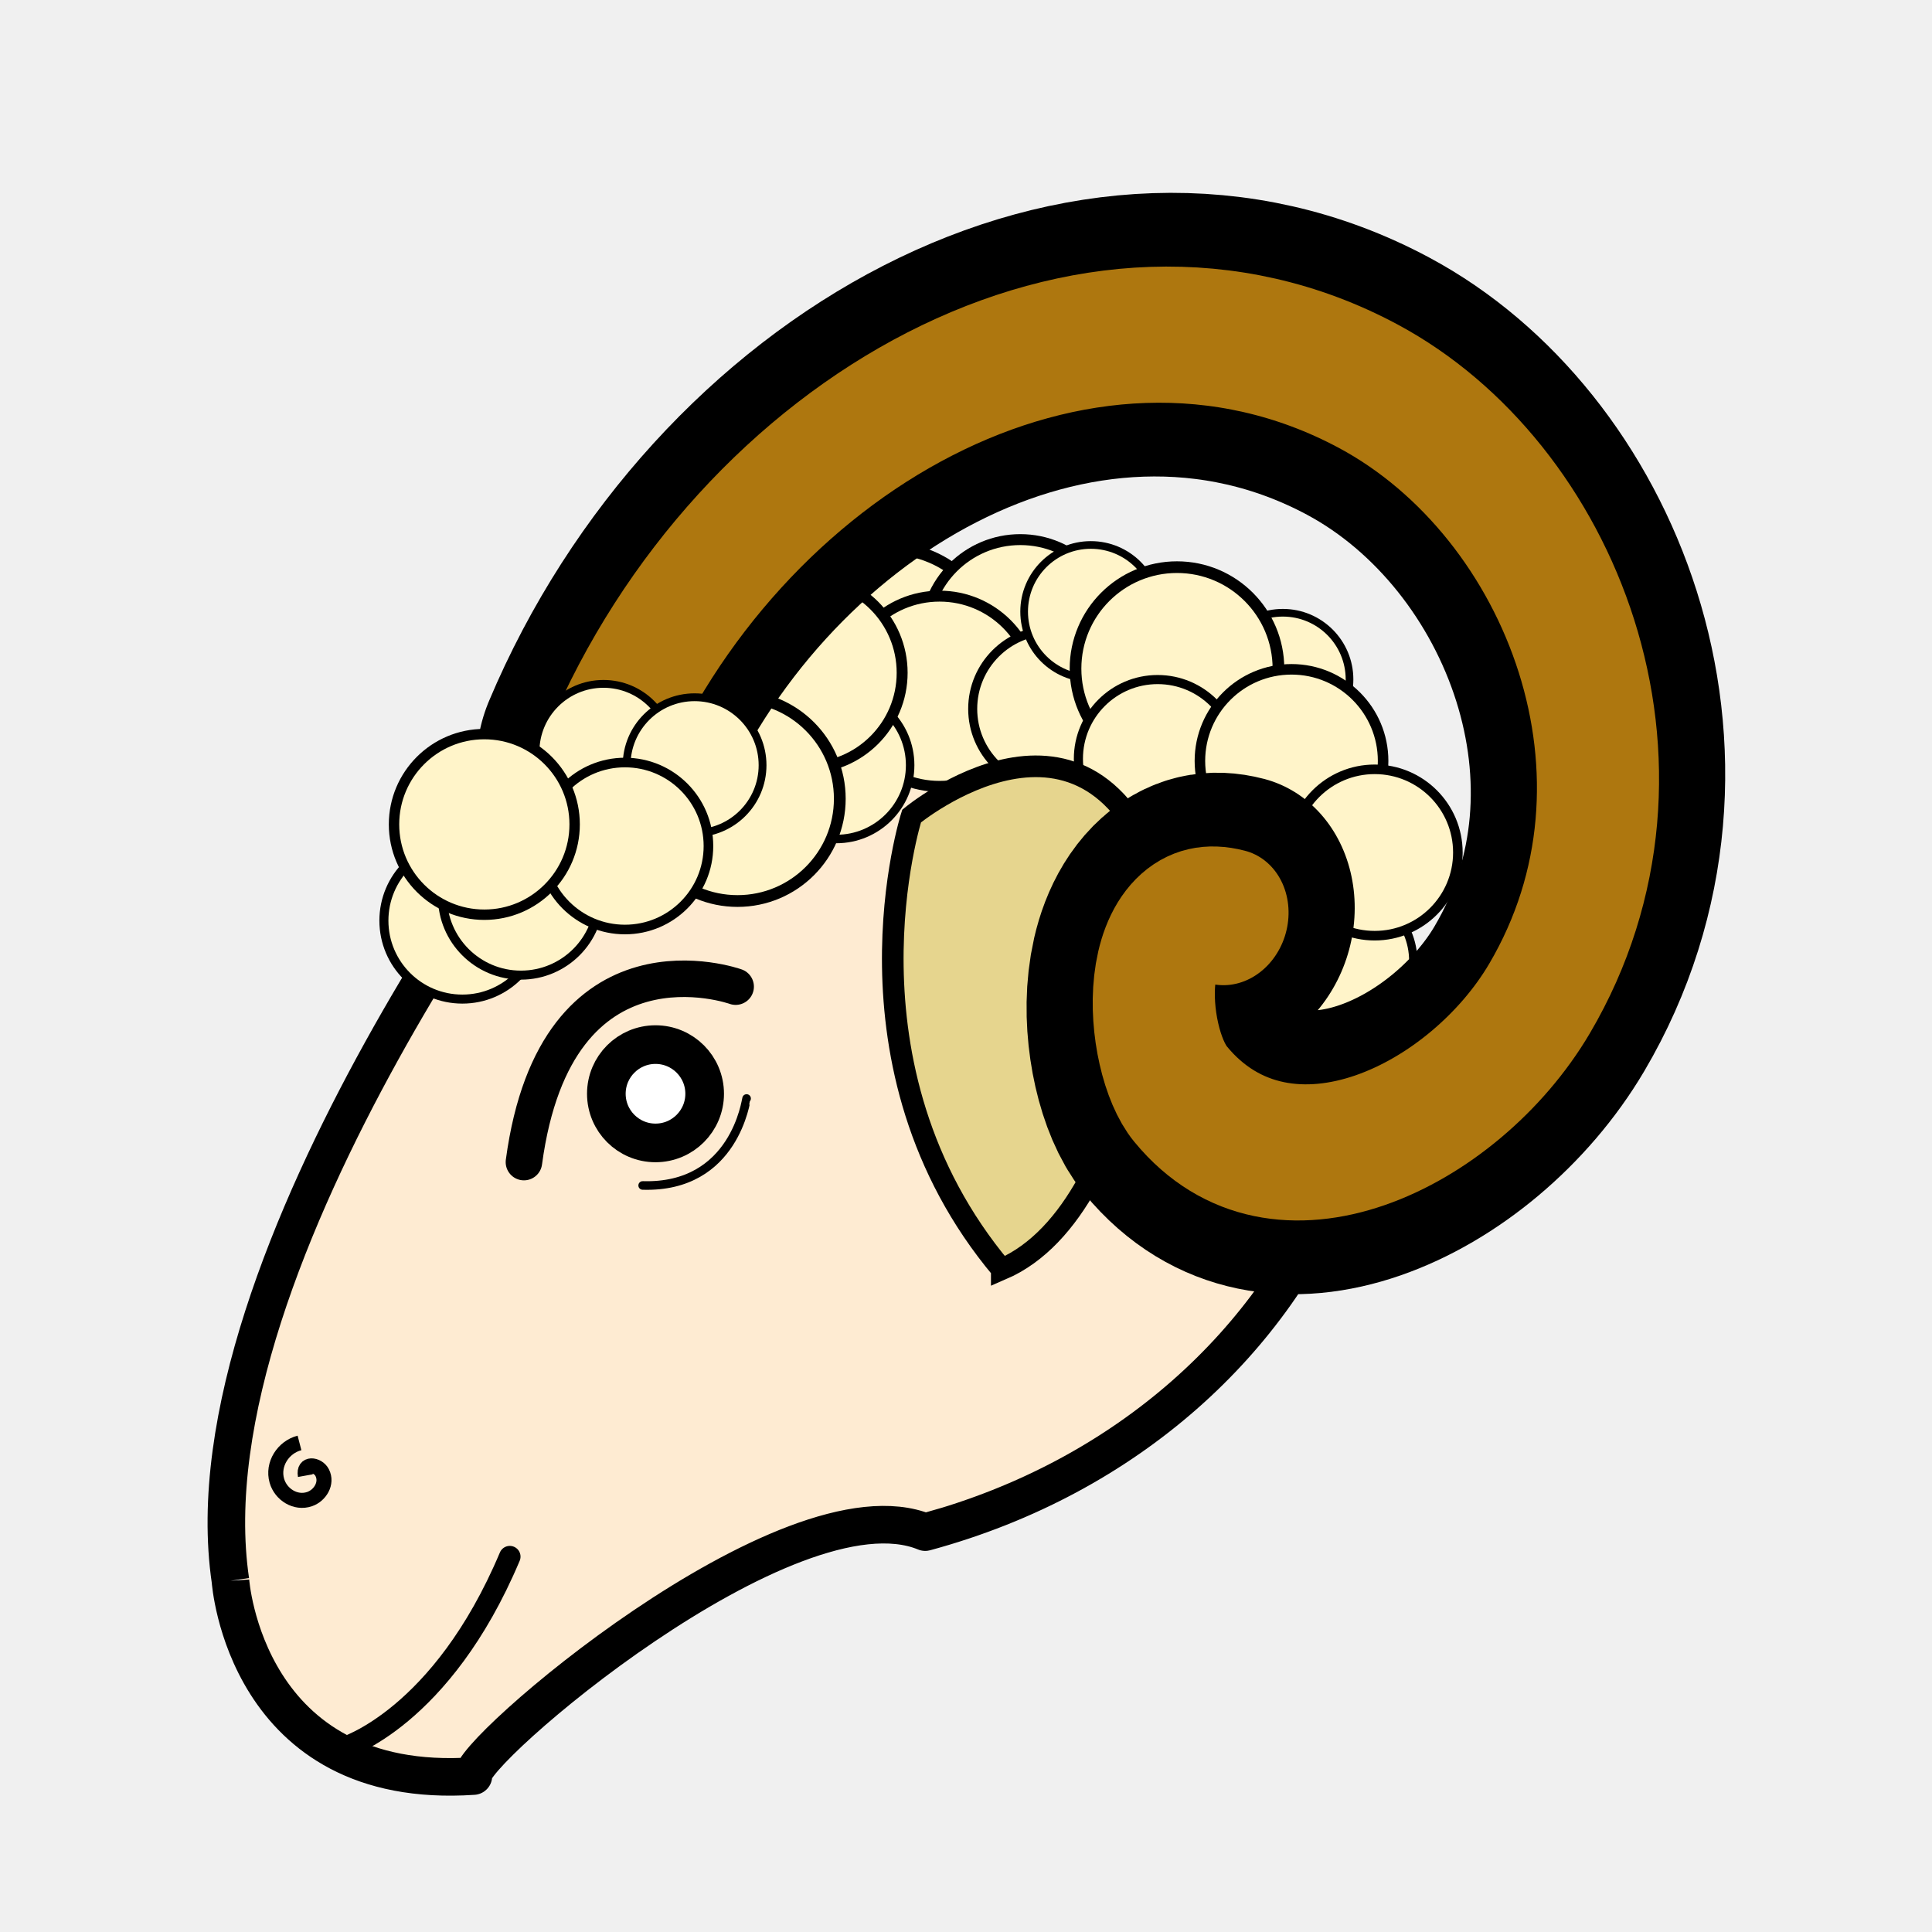
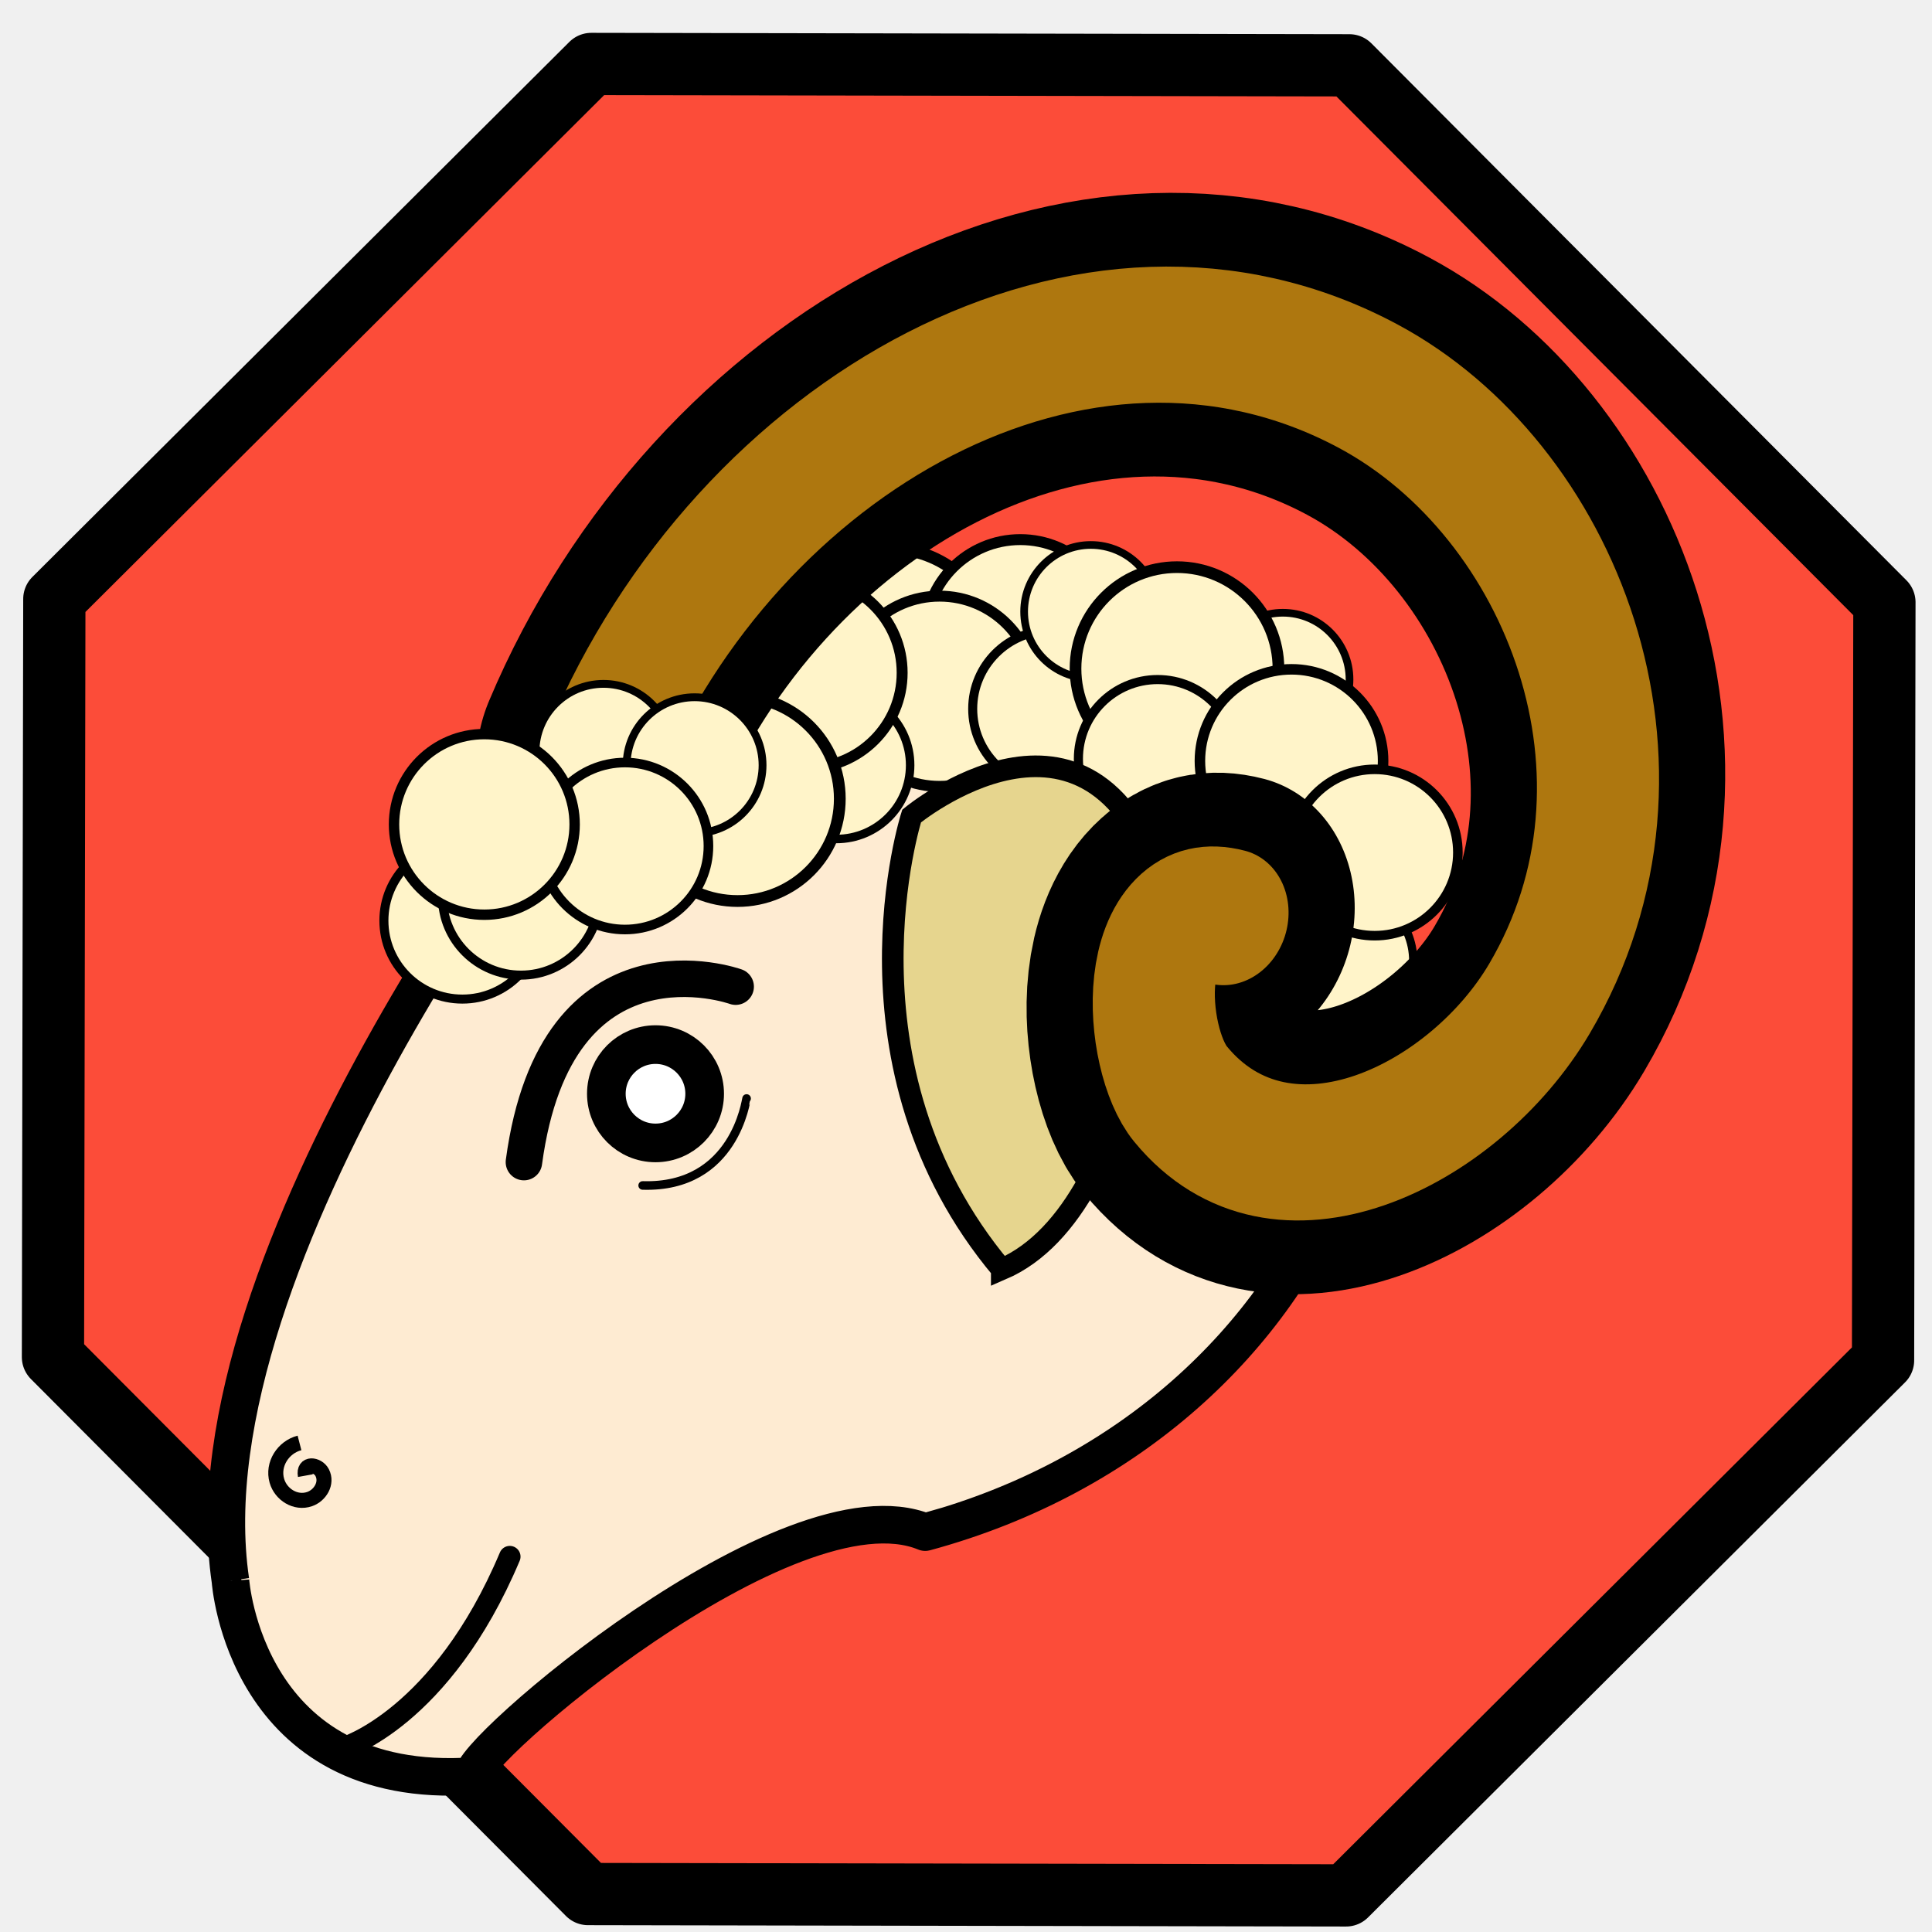
<svg xmlns="http://www.w3.org/2000/svg" width="180" height="180" viewBox="0 0 180 180" version="1.1" id="svg5">
  <defs id="defs2">
    <marker style="overflow:visible" id="marker3906" refX="0.0" refY="0.0" orient="auto">
      <path transform="scale(0.8) translate(12.5,0)" style="fill-rule:evenodd;fill:context-stroke;stroke:context-stroke;stroke-width:1.0pt" d="M 0.0,0.0 L 5.0,-5.0 L -12.5,0.0 L 5.0,5.0 L 0.0,0.0 z " id="path3904" />
    </marker>
    <marker style="overflow:visible" id="Arrow1Lstart" refX="0.0" refY="0.0" orient="auto">
      <path transform="scale(0.8) translate(12.5,0)" style="fill-rule:evenodd;fill:context-stroke;stroke:context-stroke;stroke-width:1.0pt" d="M 0.0,0.0 L 5.0,-5.0 L -12.5,0.0 L 5.0,5.0 L 0.0,0.0 z " id="path3601" />
    </marker>
    <marker style="overflow:visible;" id="Arrow2Send" refX="0.0" refY="0.0" orient="auto">
      <path transform="scale(0.3) rotate(180) translate(-2.3,0)" d="M 8.719,4.034 L -2.207,0.016 L 8.719,-4.002 C 6.973,-1.63 6.983,1.616 8.719,4.034 z " style="stroke:context-stroke;fill-rule:evenodd;fill:context-stroke;stroke-width:0.625;stroke-linejoin:round;" id="path3634" />
    </marker>
    <marker style="overflow:visible" id="DiamondMend" refX="0.0" refY="0.0" orient="auto">
      <path transform="scale(0.4) translate(-6.5,0)" style="fill-rule:evenodd;fill:context-stroke;stroke:context-stroke;stroke-width:1.0pt" d="M 0,-7.071 L -7.071,0 L 0,7.071 L 7.071,0 L 0,-7.071 z " id="path3701" />
    </marker>
    <marker style="overflow:visible" id="Tail" refX="0.0" refY="0.0" orient="auto">
      <g transform="scale(-1.2)" id="g3557">
        <path style="fill:none;fill-rule:evenodd;stroke:context-stroke;stroke-width:0.8;stroke-linecap:round" d="M -3.805,-3.959 L 0.544,0" id="path3545" />
        <path style="fill:none;fill-rule:evenodd;stroke:context-stroke;stroke-width:0.8;stroke-linecap:round" d="M -1.287,-3.959 L 3.062,0" id="path3547" />
        <path style="fill:none;fill-rule:evenodd;stroke:context-stroke;stroke-width:0.8;stroke-linecap:round" d="M 1.305,-3.959 L 5.654,0" id="path3549" />
        <path style="fill:none;fill-rule:evenodd;stroke:context-stroke;stroke-width:0.8;stroke-linecap:round" d="M -3.805,4.178 L 0.544,0.22" id="path3551" />
        <path style="fill:none;fill-rule:evenodd;stroke:context-stroke;stroke-width:0.8;stroke-linecap:round" d="M -1.287,4.178 L 3.062,0.22" id="path3553" />
        <path style="fill:none;fill-rule:evenodd;stroke:context-stroke;stroke-width:0.8;stroke-linecap:round" d="M 1.305,4.178 L 5.654,0.22" id="path3555" />
      </g>
    </marker>
  </defs>
+   <g id="layer4">
+     <path style="fill:#fc4c39;fill-opacity:1;stroke:#000000;stroke-width:5.8;stroke-linecap:butt;stroke-linejoin:round;stroke-miterlimit:4;stroke-dasharray:none;stroke-opacity:1;paint-order:normal" id="path943" d="M 175.817,129.667 125.485,179.211 54.862,178.654 5.318,128.321 5.876,57.698 56.208,8.154 126.831,8.712 176.375,59.044 Z" transform="matrix(0.00969537,-0.999953,-0.999953,-0.00969537,183.0481,183.025)" />
+   </g>
  <g id="layer2">
    <path style="fill:#feebd2;fill-opacity:1;stroke:none;stroke-width:0.266;stroke-linecap:round;stroke-linejoin:round;stroke-miterlimit:4;stroke-dasharray:none;stroke-opacity:1;paint-order:fill markers stroke" d="m 88.451,56.029 c -3.518,0.066 -7.086,0.473 -10.434,1.581 -1.589,1.11 -2.699,2.786 -3.964,4.236 -3.428,4.231 -6.05,9.093 -8.262,14.009 -1.884,3.845 -5.871,6.88 -10.266,6.817 -2.554,0.195 -4.93,-1.063 -6.894,-2.553 -1.173,-0.381 -1.481,1.281 -2.119,1.943 -8.495,12.794 -16.18,26.308 -21.005,40.947 -2.052,6.388 -3.494,13.051 -3.299,19.794 -0.06,5.65 1.424,11.527 5.23,15.84 1.385,1.524 3.032,2.893 4.906,3.76 1.174,0.043 2.076,-0.98 3.062,-1.501 2.942,-1.99 5.394,-4.664 7.439,-7.55 1.785,-2.52 3.093,-5.402 4.549,-8.066 -1.596,4.113 -3.944,7.91 -6.781,11.224 -1.811,2.106 -3.982,3.876 -6.276,5.419 -0.698,0.662 0.061,1.596 0.853,1.639 2.533,0.806 5.228,1.001 7.858,0.845 0.827,-0.335 1.123,-1.372 1.85,-1.905 6.126,-6.181 13.241,-11.41 20.791,-15.752 4.413,-2.413 9.038,-4.729 14.056,-5.506 2.179,-0.226 4.436,-0.287 6.546,0.348 2.48,-0.61 4.911,-1.564 7.298,-2.509 9.314,-3.835 17.698,-10.09 23.682,-18.22 0.479,-0.99 -0.777,-1.406 -1.525,-1.469 -5.135,-0.929 -9.683,-3.845 -13.319,-7.501 -0.943,-0.817 -1.595,0.487 -2.05,1.168 -1.911,2.39 -4.219,4.457 -7.096,5.565 -6.193,-6.323 -9.935,-14.983 -10.318,-23.792 -0.186,-4.714 0.201,-9.489 1.754,-13.974 2.737,-1.972 5.974,-3.391 9.279,-3.973 2.487,-0.444 5.089,-0.214 7.454,0.739 1.338,-0.087 2.059,-1.488 3.177,-2.079 3.554,-2.512 8.108,-3.418 12.342,-2.428 0.861,0.059 1.957,0.963 2.642,0.051 0.399,-1.034 -0.78,-1.795 -1.258,-2.578 C 111.223,61.638 99.96,55.934 88.451,56.029 Z M 63.664,90.87 c 1.448,0.017 2.891,0.215 4.302,0.53 -0.025,0.759 -0.578,0.561 -1.126,0.422 -2.955,-0.376 -6.123,-0.436 -8.844,0.956 -4.567,2.171 -7.029,7.052 -8.134,11.767 -0.261,1.012 -0.399,2.051 -0.64,3.067 -0.76,0.065 -0.622,-0.485 -0.474,-1.024 0.944,-4.968 2.812,-10.473 7.276,-13.458 2.251,-1.487 4.941,-2.295 7.64,-2.261 z M 61.535,96.317 c 2.933,0.086 5.35,2.879 5.165,5.786 -0.016,3.015 -2.853,5.71 -5.891,5.38 -3.486,0.108 -6.173,-3.771 -5.174,-7.04 0.623,-2.514 3.153,-4.387 5.753,-4.125 l 0.144,-6.1e-4 z m -34.573,38.588 c -0.39,0.326 -0.801,0.864 -0.996,1.218 0.179,-0.499 0.651,-0.998 0.996,-1.218 z m 2.174,1.743 c 0.349,-0.068 0.836,0.434 0.826,0.523 -0.2,-0.457 -0.991,-0.472 -1.207,-0.463 0.12,-0.05 0.252,-0.067 0.381,-0.059 z m 0.735,2.131 c -0.02,0.328 -1.276,1.044 -0.595,0.61 0.217,-0.141 0.505,-0.466 0.595,-0.61 z m -3.311,0.339 c 0.185,0.276 1.407,0.734 0.58,0.403 -0.159,-0.043 -0.706,-0.496 -0.58,-0.403 z" id="path5993" />
    <path id="path3105" style="fill:none;fill-opacity:1;stroke:#000000;stroke-width:3.5;stroke-linecap:butt;stroke-linejoin:round;stroke-miterlimit:50;stroke-dasharray:none;stroke-dashoffset:2.1;stroke-opacity:1;paint-order:fill markers stroke" d="m 21.471,147.278 c 0,0 1.35,19.641 22.636,18.194 -0.904,-1.812 29.362,-27.97 42.092,-22.728 M 52.973,71.201 c 37.395,-33.795 63.526,-4.304 63.526,-4.304 23.699,24.265 7.867,65.509 -30.3,75.848 -0.248,0.067 2.161,-0.626 2.161,-0.626 M 52.973,71.201 c 0,0 -35.947,45.89 -31.503,76.077" />
    <circle style="fill:#fff4c9;fill-opacity:1;stroke:#000000;stroke-width:1.139;stroke-linecap:round;stroke-linejoin:round;stroke-miterlimit:4;stroke-dasharray:none;stroke-opacity:1;paint-order:fill markers stroke" id="path11671" cx="82.9" cy="61.015" r="9.907" />
    <circle style="fill:#fff4c9;fill-opacity:1;stroke:#000000;stroke-width:1.019;stroke-linecap:round;stroke-linejoin:round;stroke-miterlimit:4;stroke-dasharray:none;stroke-opacity:1;paint-order:fill markers stroke" id="path11671-5" cx="95.059" cy="59.136" r="8.862" />
    <circle style="fill:#fff4c9;fill-opacity:1;stroke:#000000;stroke-width:1.019;stroke-linecap:round;stroke-linejoin:round;stroke-miterlimit:4;stroke-dasharray:none;stroke-opacity:1;paint-order:fill markers stroke" id="path11671-5-2" cx="87.538" cy="64.403" r="8.862" />
    <circle style="fill:#fff4c9;fill-opacity:1;stroke:#000000;stroke-width:0.791;stroke-linecap:round;stroke-linejoin:round;stroke-miterlimit:4;stroke-dasharray:none;stroke-opacity:1;paint-order:fill markers stroke" id="path11671-5-2-7" cx="77.921" cy="71.293" r="6.875" />
    <circle style="fill:#fff4c9;fill-opacity:1;stroke:#000000;stroke-width:1.019;stroke-linecap:round;stroke-linejoin:round;stroke-miterlimit:4;stroke-dasharray:none;stroke-opacity:1;paint-order:fill markers stroke" id="path11671-5-2-1" cx="75.189" cy="62.684" r="8.862" />
    <circle style="fill:#fff4c9;fill-opacity:1;stroke:#000000;stroke-width:1.096;stroke-linecap:round;stroke-linejoin:round;stroke-miterlimit:4;stroke-dasharray:none;stroke-opacity:1;paint-order:fill markers stroke" id="path11671-5-2-1-0" cx="68.713" cy="74.417" r="9.529" />
    <circle style="fill:#fff4c9;fill-opacity:1;stroke:#000000;stroke-width:0.841;stroke-linecap:round;stroke-linejoin:round;stroke-miterlimit:4;stroke-dasharray:none;stroke-opacity:1;paint-order:fill markers stroke" id="path11671-5-2-6" cx="97.934" cy="66.045" r="7.31" />
    <circle style="fill:#fff4c9;fill-opacity:1;stroke:#000000;stroke-width:0.714;stroke-linecap:round;stroke-linejoin:round;stroke-miterlimit:4;stroke-dasharray:none;stroke-opacity:1;paint-order:fill markers stroke" id="path11671-5-2-6-9" cx="101.629" cy="56.985" r="6.212" />
    <circle style="fill:#fff4c9;fill-opacity:1;stroke:#000000;stroke-width:0.714;stroke-linecap:round;stroke-linejoin:round;stroke-miterlimit:4;stroke-dasharray:none;stroke-opacity:1;paint-order:fill markers stroke" id="path11671-5-2-6-9-3" cx="119.52" cy="63.3" r="6.212" />
    <circle style="fill:#fff4c9;fill-opacity:1;stroke:#000000;stroke-width:1.087;stroke-linecap:round;stroke-linejoin:round;stroke-miterlimit:4;stroke-dasharray:none;stroke-opacity:1;paint-order:fill markers stroke" id="path11671-5-2-6-5" cx="109.657" cy="62.293" r="9.453" />
    <circle style="fill:#fff4c9;fill-opacity:1;stroke:#000000;stroke-width:0.849;stroke-linecap:round;stroke-linejoin:round;stroke-miterlimit:4;stroke-dasharray:none;stroke-opacity:1;paint-order:fill markers stroke" id="path11671-5-2-6-5-0" cx="107.856" cy="70.697" r="7.384" />
    <circle style="fill:#fff4c9;fill-opacity:1;stroke:#000000;stroke-width:0.981;stroke-linecap:round;stroke-linejoin:round;stroke-miterlimit:4;stroke-dasharray:none;stroke-opacity:1;paint-order:fill markers stroke" id="path11671-5-2-6-5-0-0" cx="120.327" cy="70.893" r="8.534" />
    <circle style="fill:#fff4c9;fill-opacity:1;stroke:#000000;stroke-width:0.765;stroke-linecap:round;stroke-linejoin:round;stroke-miterlimit:4;stroke-dasharray:none;stroke-opacity:1;paint-order:fill markers stroke" id="path11671-5-2-6-5-0-0-9" cx="125.014" cy="89.532" r="6.652" />
    <circle style="fill:#fff4c9;fill-opacity:1;stroke:#000000;stroke-width:0.891;stroke-linecap:round;stroke-linejoin:round;stroke-miterlimit:4;stroke-dasharray:none;stroke-opacity:1;paint-order:fill markers stroke" id="path11671-5-2-6-5-0-0-9-3" cx="128.076" cy="79.426" r="7.75" />
  </g>
  <g id="layer1">
    <path style="fill:none;fill-rule:evenodd;stroke:#000000" id="path2089" d="M 149.01,87.113 C 145464.53,371564.83 223725.44,571621.49 177178.54,1183571.5 -790008800,10389724000 711395840,21214540000 -2370646200,31166785000 -5.767422e13,1.8625977e14 -1.1105111e14,3.7387329e14 -1.7302456e14,5.5871491e14" />
    <ellipse style="fill:#ffffff;fill-opacity:1;stroke:#000000;stroke-width:3.6;stroke-linecap:butt;stroke-linejoin:round;stroke-miterlimit:0;stroke-dasharray:none;stroke-dashoffset:0;stroke-opacity:1;paint-order:fill markers stroke" id="path5007" cx="61.072" cy="101.903" rx="4.58" ry="4.58" />
    <path style="fill:none;stroke:#000000;stroke-width:3.4;stroke-linecap:round;stroke-linejoin:miter;stroke-miterlimit:4;stroke-dasharray:none;stroke-opacity:1" d="m 68.54,91.924 c 0,0 -16.722,-6.012 -19.727,16.346" id="path3526" />
    <path style="fill:none;stroke:#000000;stroke-width:0.8;stroke-linecap:round;stroke-linejoin:miter;stroke-miterlimit:4;stroke-dasharray:none;stroke-opacity:1" d="m 69.558,102.345 c -0.057,0.066 -1.057,8.367 -9.682,8.101" id="path3869" />
    <path style="fill:none;fill-rule:evenodd;stroke:#000000;stroke-width:1.4;stroke-miterlimit:4;stroke-dasharray:none" id="path2216" d="m 28.45,137.482 c -0.223,-1.245 1.154,-1.087 1.567,-0.281 0.508,0.989 -0.2,2.134 -1.175,2.467 -1.304,0.446 -2.681,-0.429 -3.047,-1.709 -0.442,-1.543 0.589,-3.131 2.108,-3.525" />
    <path style="fill:none;stroke:#000000;stroke-width:2;stroke-linecap:round;stroke-linejoin:miter;stroke-miterlimit:4;stroke-dasharray:none;stroke-opacity:1" d="m 32.055,162.816 c 0,0 9.088,-2.72 15.441,-17.788" id="path2333" />
    <path style="fill:#e6d58e;fill-opacity:1;stroke:#000000;stroke-width:2.015;stroke-linecap:butt;stroke-linejoin:miter;stroke-miterlimit:4;stroke-dasharray:none;stroke-opacity:1" d="m 93.333,118.257 c 13.535,-5.83 14.779,-36.043 14.779,-36.043 -6.534,-19.965 -23.18,-6.184 -23.18,-6.184 0,0 -7.467,23.322 8.401,42.226 z" id="path4104" />
    <path style="fill:none;fill-rule:evenodd;stroke:#000000;stroke-width:38.126;stroke-linecap:round;stroke-linejoin:round;stroke-miterlimit:4;stroke-dasharray:none" id="path1209" d="m -116.623,61.899 c 9.61,11.106 -10.23,18.433 -18.459,15.972 -22.301,-6.669 -23.848,-35.963 -13.485,-52.89 18.536,-30.279 61.038,-30.913 87.322,-10.998 38.573,29.226 38.216,86.463 8.511,121.753" transform="matrix(-0.2540769,-0.6125397,-0.567432,0.3243097,119.8557,-6.064864)" />
    <path style="fill:none;fill-rule:evenodd;stroke:#ae770f;stroke-width:18.3;stroke-linecap:round;stroke-linejoin:round;stroke-miterlimit:4;stroke-dasharray:none;stroke-opacity:1" id="path1209-1" transform="matrix(-0.2540769,-0.6125397,-0.567432,0.3243097,119.8557,-6.064864)" d="m -116.623,61.899 c 9.61,11.106 -10.23,18.433 -18.459,15.972 -22.301,-6.669 -23.848,-35.963 -13.485,-52.89 18.536,-30.279 61.038,-30.913 87.322,-10.998 38.573,29.226 38.216,86.463 8.511,121.753" />
  </g>
  <g id="layer3">
    <circle style="fill:#fff4c9;fill-opacity:1;stroke:#000000;stroke-width:0.841;stroke-linecap:round;stroke-linejoin:round;stroke-miterlimit:4;stroke-dasharray:none;stroke-opacity:1;paint-order:fill markers stroke" id="path11671-5-2-6-7" cx="43.077" cy="85.773" r="7.31" />
    <circle style="fill:#fff4c9;fill-opacity:1;stroke:#000000;stroke-width:0.841;stroke-linecap:round;stroke-linejoin:round;stroke-miterlimit:4;stroke-dasharray:none;stroke-opacity:1;paint-order:fill markers stroke" id="path11671-5-2-6-7-7" cx="48.533" cy="83.541" r="7.31" />
    <circle style="fill:#fff4c9;fill-opacity:1;stroke:#000000;stroke-width:0.728;stroke-linecap:round;stroke-linejoin:round;stroke-miterlimit:4;stroke-dasharray:none;stroke-opacity:1;paint-order:fill markers stroke" id="path11671-5-2-6-7-7-9" cx="56.223" cy="70.046" r="6.332" />
    <circle style="fill:#fff4c9;fill-opacity:1;stroke:#000000;stroke-width:0.728;stroke-linecap:round;stroke-linejoin:round;stroke-miterlimit:4;stroke-dasharray:none;stroke-opacity:1;paint-order:fill markers stroke" id="path11671-5-2-6-7-7-9-4" cx="64.714" cy="71.293" r="6.332" />
    <circle style="fill:#fff4c9;fill-opacity:1;stroke:#000000;stroke-width:0.895;stroke-linecap:round;stroke-linejoin:round;stroke-miterlimit:4;stroke-dasharray:none;stroke-opacity:1;paint-order:fill markers stroke" id="path11671-5-2-6-7-1" cx="58.225" cy="78.822" r="7.779" />
    <circle style="fill:#fff4c9;fill-opacity:1;stroke:#000000;stroke-width:0.968;stroke-linecap:round;stroke-linejoin:round;stroke-miterlimit:4;stroke-dasharray:none;stroke-opacity:1;paint-order:fill markers stroke" id="path11671-5-2-6-7-1-6" cx="45.124" cy="76.808" r="8.414" />
  </g>
</svg>
